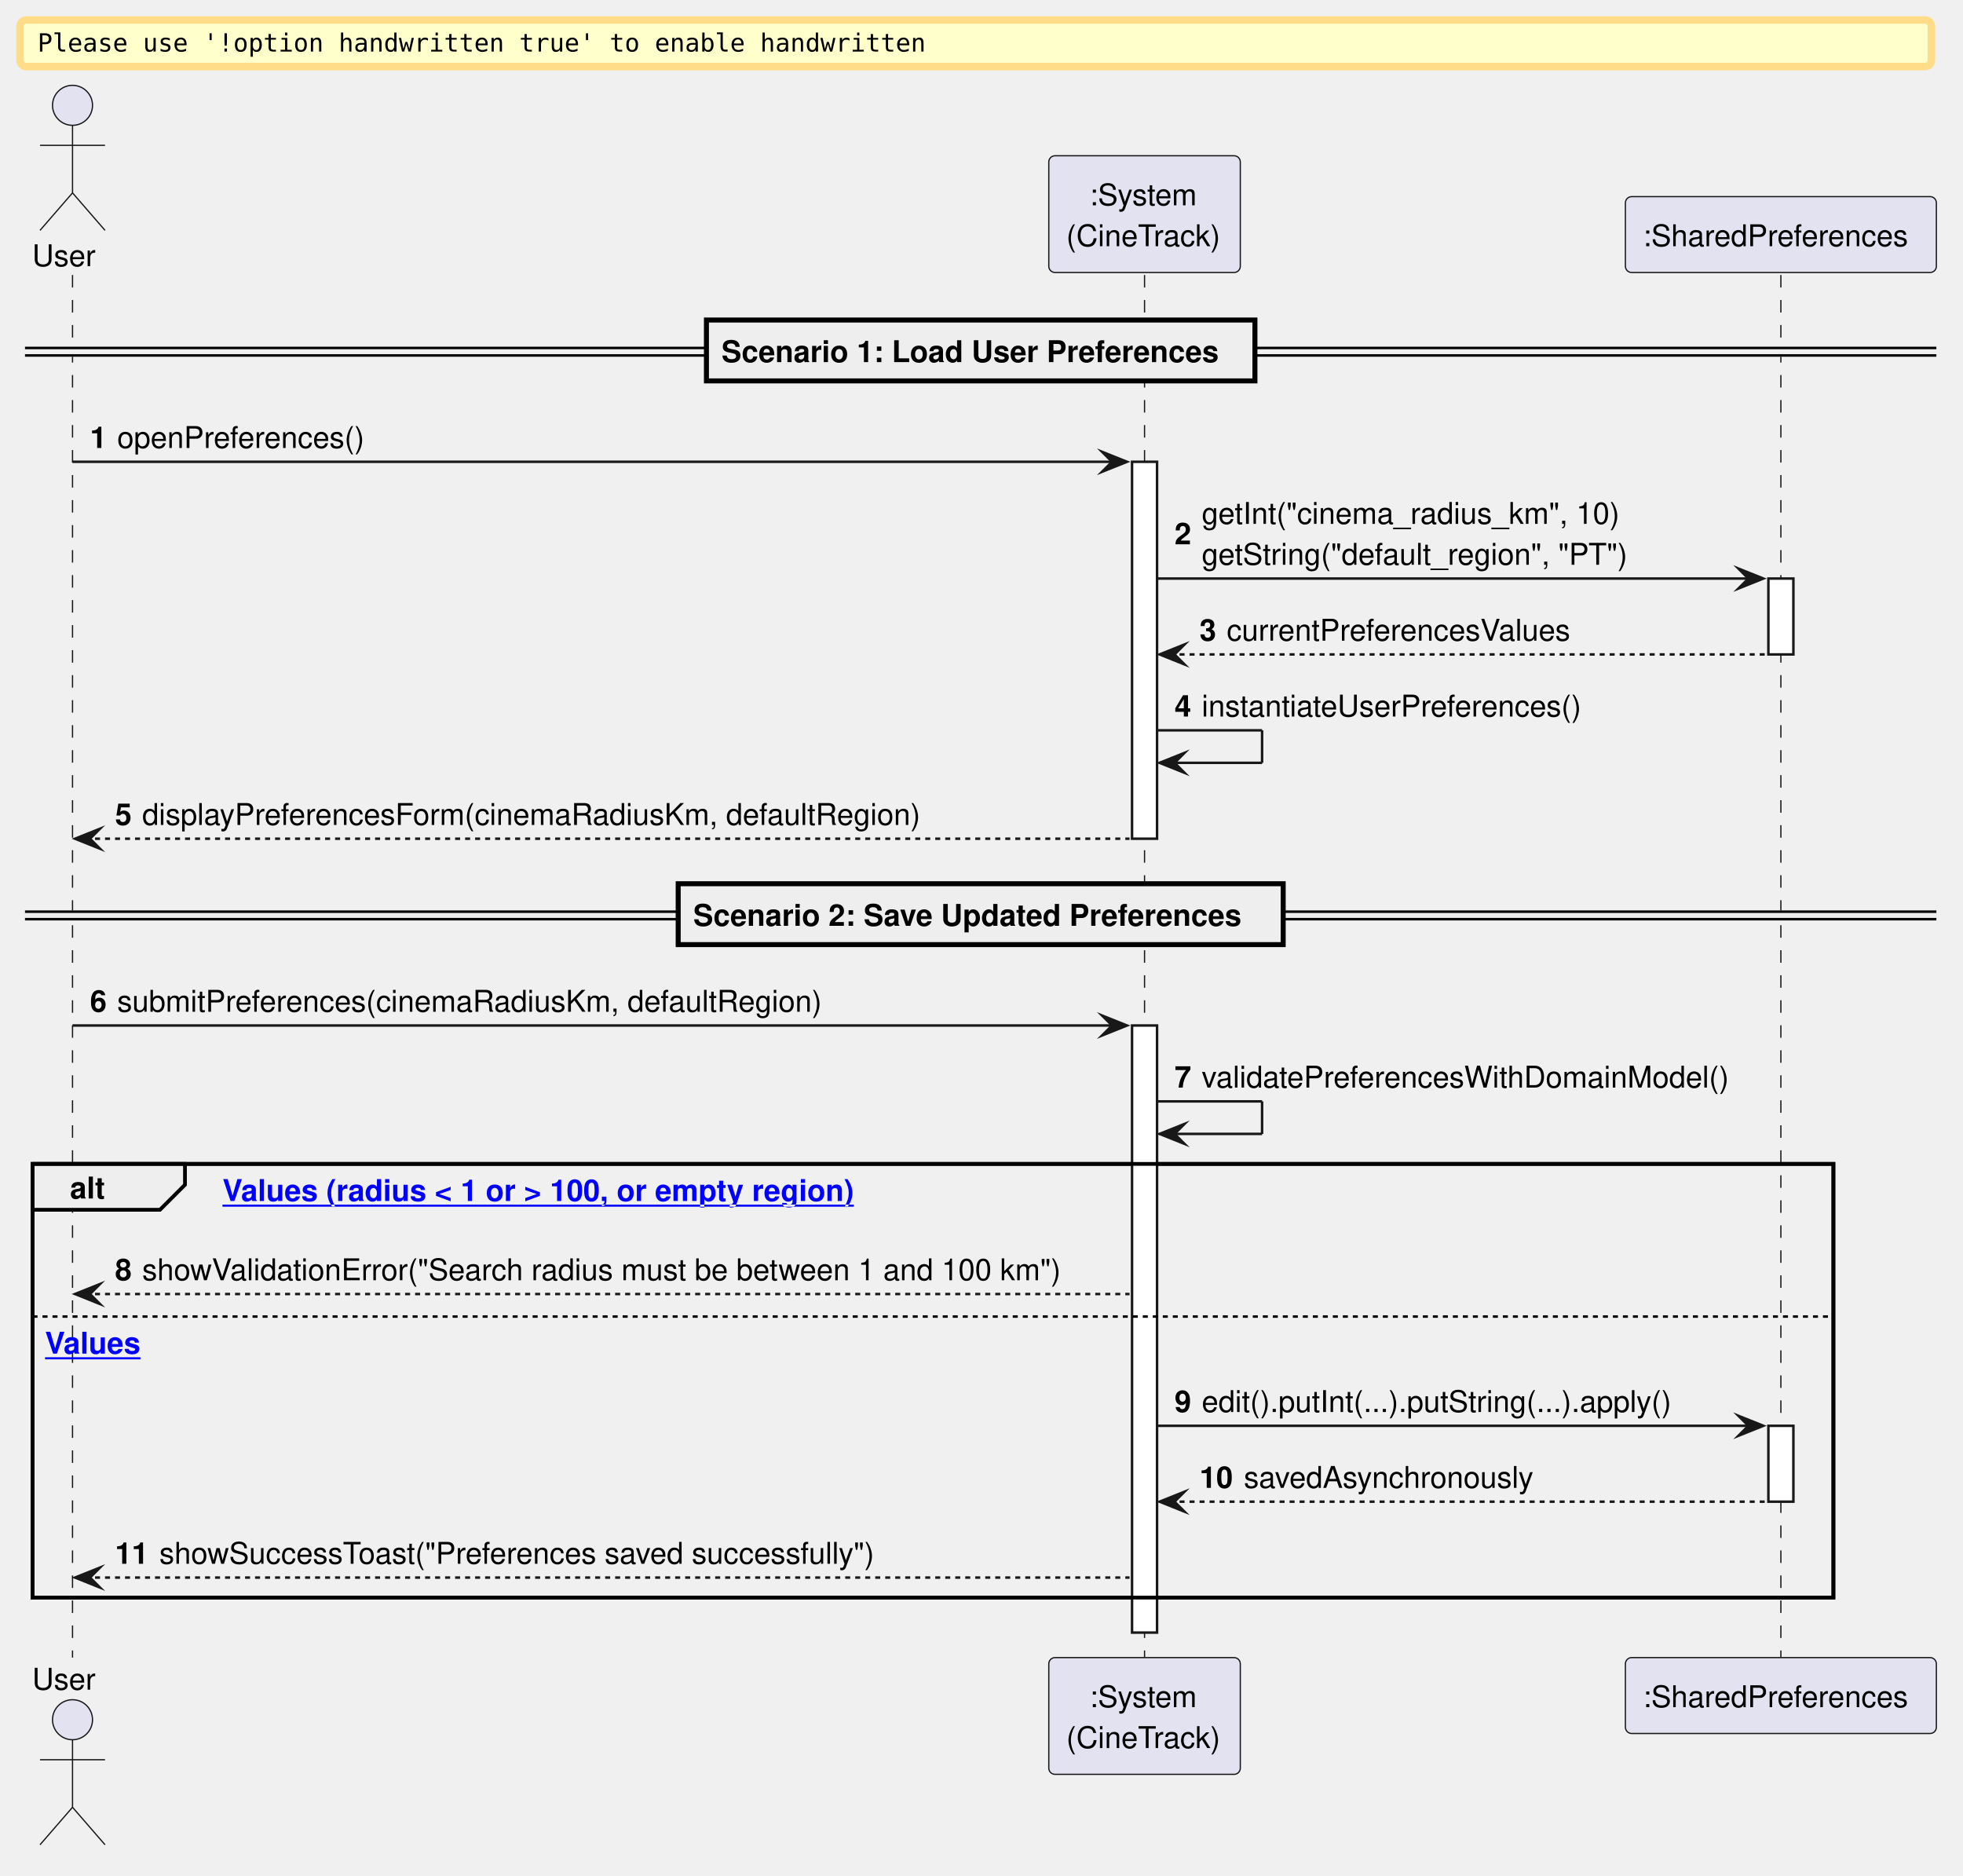
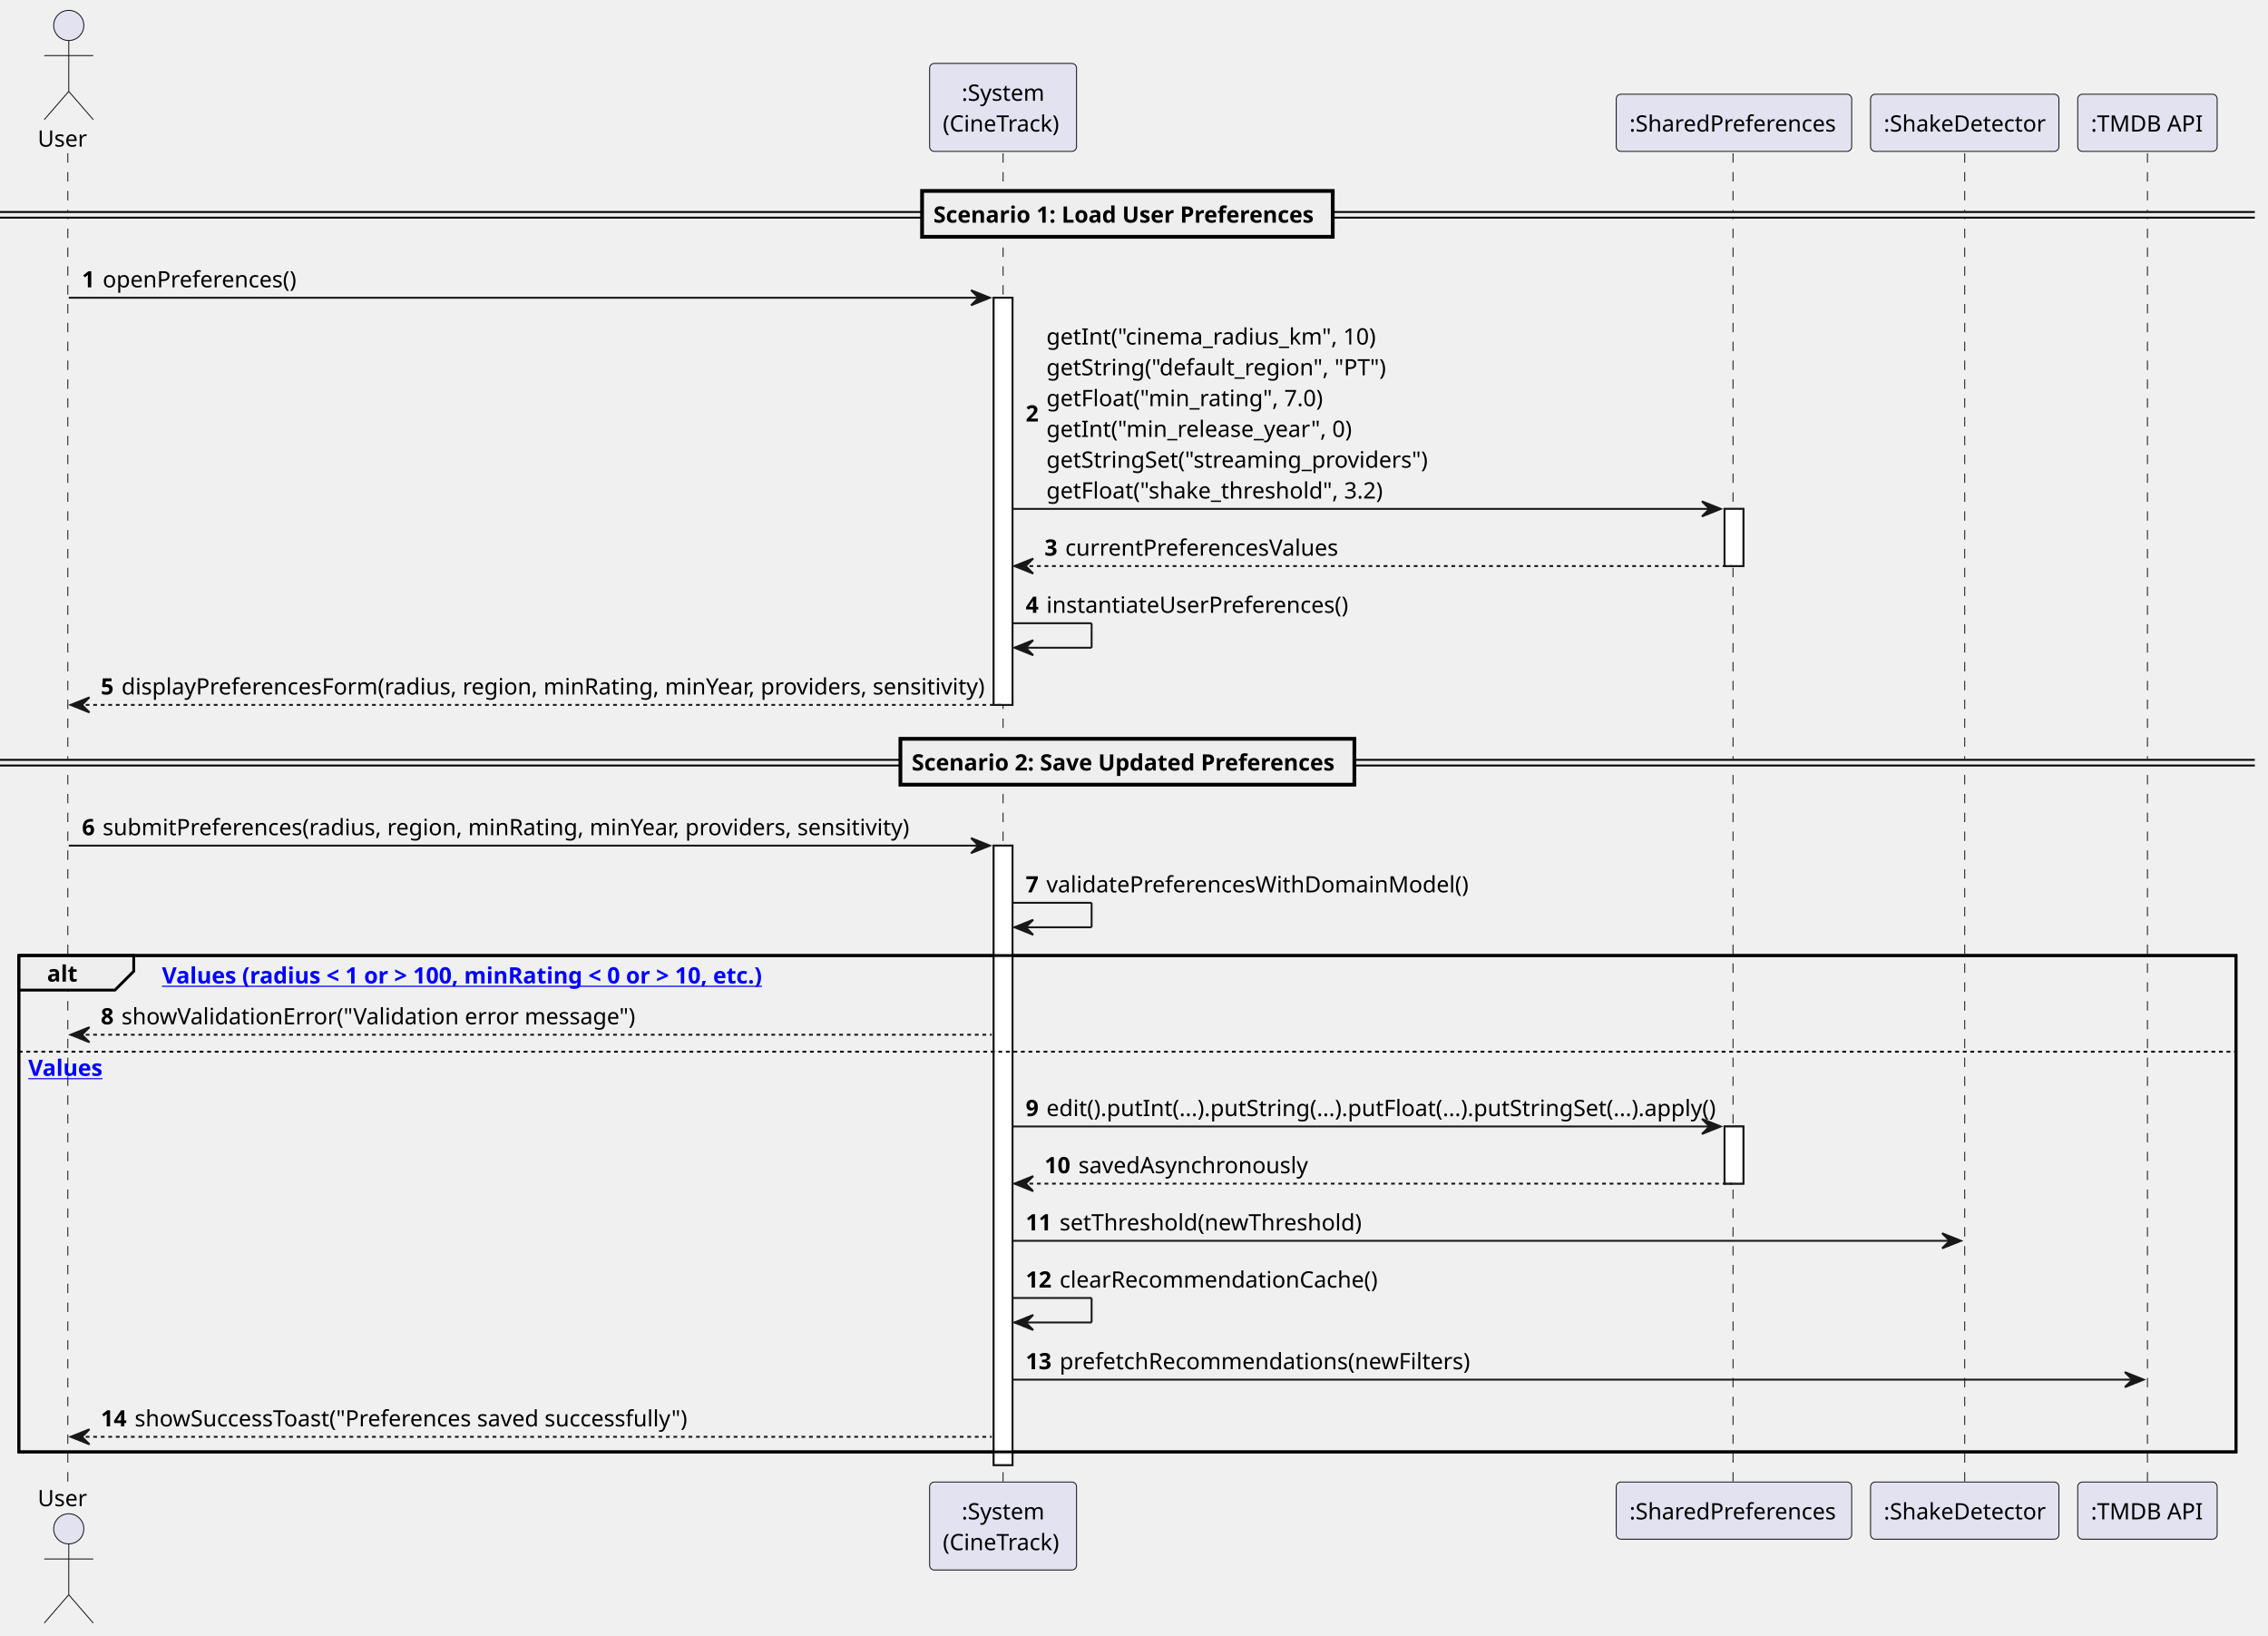
- <svg xmlns="http://www.w3.org/2000/svg" xmlns:xlink="http://www.w3.org/1999/xlink" version="1.1" data-diagram-type="SEQUENCE" style="width:785px;height:750px;background:#FFFFFF;" width="785px" height="750px" viewBox="0 0 785 750" zoomAndPan="magnify" preserveAspectRatio="none" contentStyleType="text/css">
+ <svg xmlns="http://www.w3.org/2000/svg" xmlns:xlink="http://www.w3.org/1999/xlink" contentStyleType="text/css" height="868px" preserveAspectRatio="none" style="width:1204px;height:868px;background:#FFFFFF;" version="1.1" viewBox="0 0 1204 868" width="1204px" zoomAndPan="magnify">
  <defs />
-   <g font-family="sans-serif" lengthAdjust="spacing">
-     <rect x="8" y="8" width="764.349" height="18.62" fill="#FFC" style="stroke:#FD8;stroke-width:3;" rx="2.5" ry="2.5" />
-     <text x="15" y="20.62" fill="#000" font-size="10" textLength="354" font-family="monospace">Please use '!option handwritten true' to enable handwritten</text>
-     <rect x="13" y="465.405" width="720.173" height="173.409" fill="none" style="stroke:#000;stroke-width:1.5;" />
-     <g>
-       <rect x="25.5" y="109.964" width="8" height="552.85" fill="#000" fill-opacity="0" />
-       <line x1="29" y1="109.964" x2="29" y2="662.814" style="stroke:#181818;stroke-width:0.5;stroke-dasharray:5,5;" />
-     </g>
-     <g>
-       <rect x="454.203" y="109.964" width="8" height="552.85" fill="#000" fill-opacity="0" />
-       <line x1="457.703" y1="109.964" x2="457.703" y2="662.814" style="stroke:#181818;stroke-width:0.5;stroke-dasharray:5,5;" />
-     </g>
-     <g>
-       <rect x="452.703" y="184.652" width="10" height="150.721" fill="#FFF" style="stroke:#181818;stroke-width:1;" />
-     </g>
-     <g>
-       <rect x="452.703" y="410.061" width="10" height="242.753" fill="#FFF" style="stroke:#181818;stroke-width:1;" />
-     </g>
-     <g>
-       <rect x="708.673" y="109.964" width="8" height="552.85" fill="#000" fill-opacity="0" />
-       <line x1="712.173" y1="109.964" x2="712.173" y2="662.814" style="stroke:#181818;stroke-width:0.5;stroke-dasharray:5,5;" />
-     </g>
-     <g>
-       <rect x="707.173" y="231.341" width="10" height="30.344" fill="#FFF" style="stroke:#181818;stroke-width:1;" />
-     </g>
-     <g>
-       <rect x="707.173" y="570.126" width="10" height="30.344" fill="#FFF" style="stroke:#181818;stroke-width:1;" />
-     </g>
-     <text x="12.878" y="106.448" fill="#000" font-size="12" textLength="26.244" font-family="'Helvetica, Arial, sans-serif'">User</text>
-     <ellipse cx="29" cy="42.12" rx="8" ry="8" fill="#E2E2F0" style="stroke:#181818;stroke-width:0.5;" />
-     <path d="M29,50.12 L29,77.12 M16,58.12 L42,58.12 M29,77.12 L16,92.12 M29,77.12 L42,92.12" style="stroke:#181818;stroke-width:0.5;" fill="none" />
-     <rect x="419.407" y="62.276" width="76.592" height="46.688" fill="#E2E2F0" style="stroke:#181818;stroke-width:0.5;" rx="2.5" ry="2.5" />
-     <text x="435.707" y="82.104" fill="#000" font-size="12" textLength="43.992" font-family="'Helvetica, Arial, sans-serif'">:System</text>
-     <text x="426.407" y="98.448" fill="#000" font-size="12" textLength="62.592" font-family="'Helvetica, Arial, sans-serif'">(CineTrack)</text>
-     <rect x="649.996" y="78.62" width="124.353" height="30.344" fill="#E2E2F0" style="stroke:#181818;stroke-width:0.5;" rx="2.5" ry="2.5" />
-     <text x="656.996" y="98.448" fill="#000" font-size="12" textLength="110.353" font-family="'Helvetica, Arial, sans-serif'">:SharedPreferences</text>
-     <text x="12.878" y="675.642" fill="#000" font-size="12" textLength="26.244" font-family="'Helvetica, Arial, sans-serif'">User</text>
-     <ellipse cx="29" cy="687.658" rx="8" ry="8" fill="#E2E2F0" style="stroke:#181818;stroke-width:0.5;" />
-     <path d="M29,695.658 L29,722.658 M16,703.658 L42,703.658 M29,722.658 L16,737.658 M29,722.658 L42,737.658" style="stroke:#181818;stroke-width:0.5;" fill="none" />
-     <rect x="419.407" y="662.814" width="76.592" height="46.688" fill="#E2E2F0" style="stroke:#181818;stroke-width:0.5;" rx="2.5" ry="2.5" />
-     <text x="435.707" y="682.642" fill="#000" font-size="12" textLength="43.992" font-family="'Helvetica, Arial, sans-serif'">:System</text>
-     <text x="426.407" y="698.986" fill="#000" font-size="12" textLength="62.592" font-family="'Helvetica, Arial, sans-serif'">(CineTrack)</text>
-     <rect x="649.996" y="662.814" width="124.353" height="30.344" fill="#E2E2F0" style="stroke:#181818;stroke-width:0.5;" rx="2.5" ry="2.5" />
-     <text x="656.996" y="682.642" fill="#000" font-size="12" textLength="110.353" font-family="'Helvetica, Arial, sans-serif'">:SharedPreferences</text>
-     <rect x="10" y="139.136" width="764.349" height="3" fill="#EEE" style="stroke:#EEE;stroke-width:1;" />
-     <line x1="10" y1="139.136" x2="774.349" y2="139.136" style="stroke:#000;stroke-width:1;" />
-     <line x1="10" y1="142.136" x2="774.349" y2="142.136" style="stroke:#000;stroke-width:1;" />
-     <rect x="282.502" y="127.964" width="219.345" height="24.344" fill="#EEE" style="stroke:#000;stroke-width:2;" />
-     <text x="288.502" y="144.792" fill="#000" font-size="12" textLength="202.225" font-weight="700" font-family="'Helvetica, Arial, sans-serif'">Scenario 1: Load User Preferences</text>
-     <polygon points="440.703,180.652,450.703,184.652,440.703,188.652,444.703,184.652" fill="#181818" style="stroke:#181818;stroke-width:1;stroke-linejoin:miter;stroke-miterlimit:10;" />
-     <line x1="29" y1="184.652" x2="446.703" y2="184.652" style="stroke:#181818;stroke-width:1;" />
-     <text x="36" y="179.136" fill="#000" font-size="12" font-weight="700" font-family="'Helvetica, Arial, sans-serif'">1</text>
-     <text x="46.864" y="179.136" fill="#000" font-size="12" textLength="103.321" font-family="'Helvetica, Arial, sans-serif'">openPreferences()</text>
-     <polygon points="695.173,227.341,705.173,231.341,695.173,235.341,699.173,231.341" fill="#181818" style="stroke:#181818;stroke-width:1;stroke-linejoin:miter;stroke-miterlimit:10;" />
-     <line x1="462.703" y1="231.341" x2="701.173" y2="231.341" style="stroke:#181818;stroke-width:1;" />
-     <text x="469.703" y="217.652" fill="#000" font-size="12" font-weight="700" font-family="'Helvetica, Arial, sans-serif'">2</text>
-     <text x="480.567" y="209.48" fill="#000" font-size="12" textLength="175.957" font-family="'Helvetica, Arial, sans-serif'">getInt("cinema_radius_km", 10)</text>
-     <text x="480.567" y="225.825" fill="#000" font-size="12" textLength="181.357" font-family="'Helvetica, Arial, sans-serif'">getString("default_region", "PT")</text>
-     <polygon points="473.703,257.685,463.703,261.685,473.703,265.685,469.703,261.685" fill="#181818" style="stroke:#181818;stroke-width:1;stroke-linejoin:miter;stroke-miterlimit:10;" />
-     <line x1="467.703" y1="261.685" x2="706.173" y2="261.685" style="stroke:#181818;stroke-width:1;stroke-dasharray:2,2;" />
-     <text x="479.703" y="256.169" fill="#000" font-size="12" font-weight="700" font-family="'Helvetica, Arial, sans-serif'">3</text>
-     <text x="490.567" y="256.169" fill="#000" font-size="12" textLength="145.861" font-family="'Helvetica, Arial, sans-serif'">currentPreferencesValues</text>
-     <line x1="462.703" y1="292.029" x2="504.703" y2="292.029" style="stroke:#181818;stroke-width:1;" />
-     <line x1="504.703" y1="292.029" x2="504.703" y2="305.029" style="stroke:#181818;stroke-width:1;" />
-     <line x1="463.703" y1="305.029" x2="504.703" y2="305.029" style="stroke:#181818;stroke-width:1;" />
-     <polygon points="473.703,301.029,463.703,305.029,473.703,309.029,469.703,305.029" fill="#181818" style="stroke:#181818;stroke-width:1;stroke-linejoin:miter;stroke-miterlimit:10;" />
-     <text x="469.703" y="286.513" fill="#000" font-size="12" font-weight="700" font-family="'Helvetica, Arial, sans-serif'">4</text>
-     <text x="480.567" y="286.513" fill="#000" font-size="12" textLength="160.741" font-family="'Helvetica, Arial, sans-serif'">instantiateUserPreferences()</text>
-     <polygon points="40,331.373,30,335.373,40,339.373,36,335.373" fill="#181818" style="stroke:#181818;stroke-width:1;stroke-linejoin:miter;stroke-miterlimit:10;" />
-     <line x1="34" y1="335.373" x2="451.703" y2="335.373" style="stroke:#181818;stroke-width:1;stroke-dasharray:2,2;" />
-     <text x="46" y="329.857" fill="#000" font-size="12" font-weight="700" font-family="'Helvetica, Arial, sans-serif'">5</text>
-     <text x="56.864" y="329.857" fill="#000" font-size="12" textLength="326.762" font-family="'Helvetica, Arial, sans-serif'">displayPreferencesForm(cinemaRadiusKm, defaultRegion)</text>
-     <rect x="10" y="364.545" width="764.349" height="3" fill="#EEE" style="stroke:#EEE;stroke-width:1;" />
-     <line x1="10" y1="364.545" x2="774.349" y2="364.545" style="stroke:#000;stroke-width:1;" />
-     <line x1="10" y1="367.545" x2="774.349" y2="367.545" style="stroke:#000;stroke-width:1;" />
-     <rect x="271.204" y="353.373" width="241.942" height="24.344" fill="#EEE" style="stroke:#000;stroke-width:2;" />
-     <text x="277.204" y="370.201" fill="#000" font-size="12" textLength="224.822" font-weight="700" font-family="'Helvetica, Arial, sans-serif'">Scenario 2: Save Updated Preferences</text>
-     <polygon points="440.703,406.061,450.703,410.061,440.703,414.061,444.703,410.061" fill="#181818" style="stroke:#181818;stroke-width:1;stroke-linejoin:miter;stroke-miterlimit:10;" />
-     <line x1="29" y1="410.061" x2="446.703" y2="410.061" style="stroke:#181818;stroke-width:1;" />
-     <text x="36" y="404.545" fill="#000" font-size="12" font-weight="700" font-family="'Helvetica, Arial, sans-serif'">6</text>
-     <text x="46.864" y="404.545" fill="#000" font-size="12" textLength="296.738" font-family="'Helvetica, Arial, sans-serif'">submitPreferences(cinemaRadiusKm, defaultRegion)</text>
-     <line x1="462.703" y1="440.405" x2="504.703" y2="440.405" style="stroke:#181818;stroke-width:1;" />
-     <line x1="504.703" y1="440.405" x2="504.703" y2="453.405" style="stroke:#181818;stroke-width:1;" />
-     <line x1="463.703" y1="453.405" x2="504.703" y2="453.405" style="stroke:#181818;stroke-width:1;" />
-     <polygon points="473.703,449.405,463.703,453.405,473.703,457.405,469.703,453.405" fill="#181818" style="stroke:#181818;stroke-width:1;stroke-linejoin:miter;stroke-miterlimit:10;" />
-     <text x="469.703" y="434.889" fill="#000" font-size="12" font-weight="700" font-family="'Helvetica, Arial, sans-serif'">7</text>
-     <text x="480.567" y="434.889" fill="#000" font-size="12" textLength="224.606" font-family="'Helvetica, Arial, sans-serif'">validatePreferencesWithDomainModel()</text>
-     <path d="M13,465.405 L73.972,465.405 L73.972,473.749 L63.972,483.749 L13,483.749 L13,465.405" style="stroke:#000;stroke-width:1.5;" fill="#EEE" />
-     <rect x="13" y="465.405" width="720.173" height="173.409" fill="none" style="stroke:#000;stroke-width:1.5;" />
-     <text x="28" y="479.233" fill="#000" font-size="12" textLength="15.972" font-weight="700" font-family="'Helvetica, Arial, sans-serif'">alt</text>
-     <a target="_top" href="Invalid" xlink:href="Invalid" xlink:type="simple" xlink:actuate="onRequest" xlink:show="new" title="Invalid" xlink:title="Invalid">
-       <text x="88.972" y="480.233" fill="#00F" font-size="12" textLength="261.158" font-weight="700" text-decoration="underline" font-family="'Helvetica, Arial, sans-serif'">Values (radius &lt; 1 or &gt; 100, or empty region)</text>
+   <g>
+     <rect fill="#FFFFFF" height="216.097" style="stroke:#181818;stroke-width:1.0;" width="10" x="527.5" y="158.032" />
+     <rect fill="#FFFFFF" height="328.785" style="stroke:#181818;stroke-width:1.0;" width="10" x="527.5" y="448.818" />
+     <rect fill="#FFFFFF" height="30.344" style="stroke:#181818;stroke-width:1.0;" width="10" x="915.5" y="270.097" />
+     <rect fill="#FFFFFF" height="30.344" style="stroke:#181818;stroke-width:1.0;" width="10" x="915.5" y="597.882" />
+     <rect fill="none" height="263.441" style="stroke:#000000;stroke-width:1.5;" width="1177" x="10" y="507.162" />
+     <line style="stroke:#181818;stroke-width:0.5;stroke-dasharray:5.0,5.0;" x1="36" x2="36" y1="81.344" y2="787.603" />
+     <line style="stroke:#181818;stroke-width:0.5;stroke-dasharray:5.0,5.0;" x1="532.5" x2="532.5" y1="81.344" y2="787.603" />
+     <line style="stroke:#181818;stroke-width:0.5;stroke-dasharray:5.0,5.0;" x1="920" x2="920" y1="81.344" y2="787.603" />
+     <line style="stroke:#181818;stroke-width:0.5;stroke-dasharray:5.0,5.0;" x1="1043" x2="1043" y1="81.344" y2="787.603" />
+     <line style="stroke:#181818;stroke-width:0.5;stroke-dasharray:5.0,5.0;" x1="1140" x2="1140" y1="81.344" y2="787.603" />
+     <text fill="#000000" font-family="sans-serif" font-size="12" lengthAdjust="spacing" textLength="27" x="20" y="77.828">User</text>
+     <ellipse cx="36.5" cy="13.5" fill="#E2E2F0" rx="8" ry="8" style="stroke:#181818;stroke-width:0.5;" />
+     <path d="M36.5,21.5 L36.5,48.5 M23.5,29.5 L49.5,29.5 M36.5,48.5 L23.5,63.5 M36.5,48.5 L49.5,63.5 " fill="none" style="stroke:#181818;stroke-width:0.5;" />
+     <text fill="#000000" font-family="sans-serif" font-size="12" lengthAdjust="spacing" textLength="27" x="20" y="799.431">User</text>
+     <ellipse cx="36.5" cy="811.447" fill="#E2E2F0" rx="8" ry="8" style="stroke:#181818;stroke-width:0.5;" />
+     <path d="M36.5,819.447 L36.5,846.447 M23.5,827.447 L49.5,827.447 M36.5,846.447 L23.5,861.447 M36.5,846.447 L49.5,861.447 " fill="none" style="stroke:#181818;stroke-width:0.5;" />
+     <rect fill="#E2E2F0" height="46.688" rx="2.5" ry="2.5" style="stroke:#181818;stroke-width:0.5;" width="78" x="493.5" y="33.656" />
+     <text fill="#000000" font-family="sans-serif" font-size="12" lengthAdjust="spacing" textLength="44" x="510.5" y="53.484">:System</text>
+     <text fill="#000000" font-family="sans-serif" font-size="12" lengthAdjust="spacing" textLength="64" x="500.5" y="69.828">(CineTrack)</text>
+     <rect fill="#E2E2F0" height="46.688" rx="2.5" ry="2.5" style="stroke:#181818;stroke-width:0.5;" width="78" x="493.5" y="786.603" />
+     <text fill="#000000" font-family="sans-serif" font-size="12" lengthAdjust="spacing" textLength="44" x="510.5" y="806.431">:System</text>
+     <text fill="#000000" font-family="sans-serif" font-size="12" lengthAdjust="spacing" textLength="64" x="500.5" y="822.775">(CineTrack)</text>
+     <rect fill="#E2E2F0" height="30.344" rx="2.5" ry="2.5" style="stroke:#181818;stroke-width:0.5;" width="125" x="858" y="50" />
+     <text fill="#000000" font-family="sans-serif" font-size="12" lengthAdjust="spacing" textLength="111" x="865" y="69.828">:SharedPreferences</text>
+     <rect fill="#E2E2F0" height="30.344" rx="2.5" ry="2.5" style="stroke:#181818;stroke-width:0.5;" width="125" x="858" y="786.603" />
+     <text fill="#000000" font-family="sans-serif" font-size="12" lengthAdjust="spacing" textLength="111" x="865" y="806.431">:SharedPreferences</text>
+     <rect fill="#E2E2F0" height="30.344" rx="2.5" ry="2.5" style="stroke:#181818;stroke-width:0.5;" width="100" x="993" y="50" />
+     <text fill="#000000" font-family="sans-serif" font-size="12" lengthAdjust="spacing" textLength="86" x="1000" y="69.828">:ShakeDetector</text>
+     <rect fill="#E2E2F0" height="30.344" rx="2.5" ry="2.5" style="stroke:#181818;stroke-width:0.5;" width="100" x="993" y="786.603" />
+     <text fill="#000000" font-family="sans-serif" font-size="12" lengthAdjust="spacing" textLength="86" x="1000" y="806.431">:ShakeDetector</text>
+     <rect fill="#E2E2F0" height="30.344" rx="2.5" ry="2.5" style="stroke:#181818;stroke-width:0.5;" width="74" x="1103" y="50" />
+     <text fill="#000000" font-family="sans-serif" font-size="12" lengthAdjust="spacing" textLength="60" x="1110" y="69.828">:TMDB API</text>
+     <rect fill="#E2E2F0" height="30.344" rx="2.5" ry="2.5" style="stroke:#181818;stroke-width:0.5;" width="74" x="1103" y="786.603" />
+     <text fill="#000000" font-family="sans-serif" font-size="12" lengthAdjust="spacing" textLength="60" x="1110" y="806.431">:TMDB API</text>
+     <rect fill="#FFFFFF" height="216.097" style="stroke:#181818;stroke-width:1.0;" width="10" x="527.5" y="158.032" />
+     <rect fill="#FFFFFF" height="328.785" style="stroke:#181818;stroke-width:1.0;" width="10" x="527.5" y="448.818" />
+     <rect fill="#FFFFFF" height="30.344" style="stroke:#181818;stroke-width:1.0;" width="10" x="915.5" y="270.097" />
+     <rect fill="#FFFFFF" height="30.344" style="stroke:#181818;stroke-width:1.0;" width="10" x="915.5" y="597.882" />
+     <rect fill="#EEEEEE" height="3" style="stroke:#EEEEEE;stroke-width:1.0;" width="1197" x="0" y="112.516" />
+     <line style="stroke:#000000;stroke-width:1.0;" x1="0" x2="1197" y1="112.516" y2="112.516" />
+     <line style="stroke:#000000;stroke-width:1.0;" x1="0" x2="1197" y1="115.516" y2="115.516" />
+     <rect fill="#EEEEEE" height="24.344" style="stroke:#000000;stroke-width:2.0;" width="218" x="489.5" y="101.344" />
+     <text fill="#000000" font-family="sans-serif" font-size="12" font-weight="bold" lengthAdjust="spacing" textLength="201" x="495.5" y="118.172">Scenario 1: Load User Preferences</text>
+     <polygon fill="#181818" points="515.5,154.032,525.5,158.032,515.5,162.032,519.5,158.032" style="stroke:#181818;stroke-width:1.0;" />
+     <line style="stroke:#181818;stroke-width:1.0;" x1="36.5" x2="521.5" y1="158.032" y2="158.032" />
+     <text fill="#000000" font-family="sans-serif" font-size="12" font-weight="bold" lengthAdjust="spacing" textLength="7" x="43.5" y="152.516">1</text>
+     <text fill="#000000" font-family="sans-serif" font-size="12" lengthAdjust="spacing" textLength="104" x="54.5" y="152.516">openPreferences()</text>
+     <polygon fill="#181818" points="903.5,266.097,913.5,270.097,903.5,274.097,907.5,270.097" style="stroke:#181818;stroke-width:1.0;" />
+     <line style="stroke:#181818;stroke-width:1.0;" x1="537.5" x2="909.5" y1="270.097" y2="270.097" />
+     <text fill="#000000" font-family="sans-serif" font-size="12" font-weight="bold" lengthAdjust="spacing" textLength="7" x="544.5" y="223.721">2</text>
+     <text fill="#000000" font-family="sans-serif" font-size="12" lengthAdjust="spacing" textLength="174" x="555.5" y="182.86">getInt("cinema_radius_km", 10)</text>
+     <text fill="#000000" font-family="sans-serif" font-size="12" lengthAdjust="spacing" textLength="179" x="555.5" y="199.204">getString("default_region", "PT")</text>
+     <text fill="#000000" font-family="sans-serif" font-size="12" lengthAdjust="spacing" textLength="145" x="555.5" y="215.549">getFloat("min_rating", 7.0)</text>
+     <text fill="#000000" font-family="sans-serif" font-size="12" lengthAdjust="spacing" textLength="162" x="555.5" y="231.893">getInt("min_release_year", 0)</text>
+     <text fill="#000000" font-family="sans-serif" font-size="12" lengthAdjust="spacing" textLength="202" x="555.5" y="248.237">getStringSet("streaming_providers")</text>
+     <text fill="#000000" font-family="sans-serif" font-size="12" lengthAdjust="spacing" textLength="177" x="555.5" y="264.581">getFloat("shake_threshold", 3.2)</text>
+     <polygon fill="#181818" points="548.5,296.441,538.5,300.441,548.5,304.441,544.5,300.441" style="stroke:#181818;stroke-width:1.0;" />
+     <line style="stroke:#181818;stroke-width:1.0;stroke-dasharray:2.0,2.0;" x1="542.5" x2="919.5" y1="300.441" y2="300.441" />
+     <text fill="#000000" font-family="sans-serif" font-size="12" font-weight="bold" lengthAdjust="spacing" textLength="7" x="554.5" y="294.925">3</text>
+     <text fill="#000000" font-family="sans-serif" font-size="12" lengthAdjust="spacing" textLength="146" x="565.5" y="294.925">currentPreferencesValues</text>
+     <line style="stroke:#181818;stroke-width:1.0;" x1="537.5" x2="579.5" y1="330.785" y2="330.785" />
+     <line style="stroke:#181818;stroke-width:1.0;" x1="579.5" x2="579.5" y1="330.785" y2="343.785" />
+     <line style="stroke:#181818;stroke-width:1.0;" x1="538.5" x2="579.5" y1="343.785" y2="343.785" />
+     <polygon fill="#181818" points="548.5,339.785,538.5,343.785,548.5,347.785,544.5,343.785" style="stroke:#181818;stroke-width:1.0;" />
+     <text fill="#000000" font-family="sans-serif" font-size="12" font-weight="bold" lengthAdjust="spacing" textLength="7" x="544.5" y="325.269">4</text>
+     <text fill="#000000" font-family="sans-serif" font-size="12" lengthAdjust="spacing" textLength="162" x="555.5" y="325.269">instantiateUserPreferences()</text>
+     <polygon fill="#181818" points="47.5,370.129,37.5,374.129,47.5,378.129,43.5,374.129" style="stroke:#181818;stroke-width:1.0;" />
+     <line style="stroke:#181818;stroke-width:1.0;stroke-dasharray:2.0,2.0;" x1="41.5" x2="531.5" y1="374.129" y2="374.129" />
+     <text fill="#000000" font-family="sans-serif" font-size="12" font-weight="bold" lengthAdjust="spacing" textLength="7" x="53.5" y="368.613">5</text>
+     <text fill="#000000" font-family="sans-serif" font-size="12" lengthAdjust="spacing" textLength="456" x="64.5" y="368.613">displayPreferencesForm(radius, region, minRating, minYear, providers, sensitivity)</text>
+     <rect fill="#EEEEEE" height="3" style="stroke:#EEEEEE;stroke-width:1.0;" width="1197" x="0" y="403.301" />
+     <line style="stroke:#000000;stroke-width:1.0;" x1="0" x2="1197" y1="403.301" y2="403.301" />
+     <line style="stroke:#000000;stroke-width:1.0;" x1="0" x2="1197" y1="406.301" y2="406.301" />
+     <rect fill="#EEEEEE" height="24.344" style="stroke:#000000;stroke-width:2.0;" width="241" x="478" y="392.129" />
+     <text fill="#000000" font-family="sans-serif" font-size="12" font-weight="bold" lengthAdjust="spacing" textLength="224" x="484" y="408.957">Scenario 2: Save Updated Preferences</text>
+     <polygon fill="#181818" points="515.5,444.818,525.5,448.818,515.5,452.818,519.5,448.818" style="stroke:#181818;stroke-width:1.0;" />
+     <line style="stroke:#181818;stroke-width:1.0;" x1="36.5" x2="521.5" y1="448.818" y2="448.818" />
+     <text fill="#000000" font-family="sans-serif" font-size="12" font-weight="bold" lengthAdjust="spacing" textLength="7" x="43.5" y="443.302">6</text>
+     <text fill="#000000" font-family="sans-serif" font-size="12" lengthAdjust="spacing" textLength="426" x="54.5" y="443.302">submitPreferences(radius, region, minRating, minYear, providers, sensitivity)</text>
+     <line style="stroke:#181818;stroke-width:1.0;" x1="537.5" x2="579.5" y1="479.162" y2="479.162" />
+     <line style="stroke:#181818;stroke-width:1.0;" x1="579.5" x2="579.5" y1="479.162" y2="492.162" />
+     <line style="stroke:#181818;stroke-width:1.0;" x1="538.5" x2="579.5" y1="492.162" y2="492.162" />
+     <polygon fill="#181818" points="548.5,488.162,538.5,492.162,548.5,496.162,544.5,492.162" style="stroke:#181818;stroke-width:1.0;" />
+     <text fill="#000000" font-family="sans-serif" font-size="12" font-weight="bold" lengthAdjust="spacing" textLength="7" x="544.5" y="473.646">7</text>
+     <text fill="#000000" font-family="sans-serif" font-size="12" lengthAdjust="spacing" textLength="224" x="555.5" y="473.646">validatePreferencesWithDomainModel()</text>
+     <path d="M10,507.162 L71,507.162 L71,515.506 L61,525.506 L10,525.506 L10,507.162 " fill="#EEEEEE" style="stroke:#000000;stroke-width:1.5;" />
+     <rect fill="none" height="263.441" style="stroke:#000000;stroke-width:1.5;" width="1177" x="10" y="507.162" />
+     <text fill="#000000" font-family="sans-serif" font-size="12" font-weight="bold" lengthAdjust="spacing" textLength="16" x="25" y="520.99">alt</text>
+     <a href="Invalid" target="_top" title="Invalid" xlink:actuate="onRequest" xlink:href="Invalid" xlink:show="new" xlink:title="Invalid" xlink:type="simple">
+       <text fill="#0000FF" font-family="sans-serif" font-size="12" font-weight="bold" lengthAdjust="spacing" text-decoration="underline" textLength="319" x="86" y="521.99">Values (radius &lt; 1 or &gt; 100, minRating &lt; 0 or &gt; 10, etc.)</text>
    </a>
-     <polygon points="40,513.438,30,517.438,40,521.438,36,517.438" fill="#181818" style="stroke:#181818;stroke-width:1;stroke-linejoin:miter;stroke-miterlimit:10;" />
-     <line x1="34" y1="517.438" x2="451.703" y2="517.438" style="stroke:#181818;stroke-width:1;stroke-dasharray:2,2;" />
-     <text x="46" y="511.922" fill="#000" font-size="12" font-weight="700" font-family="'Helvetica, Arial, sans-serif'">8</text>
-     <text x="56.864" y="511.922" fill="#000" font-size="12" textLength="388.839" font-family="'Helvetica, Arial, sans-serif'">showValidationError("Search radius must be between 1 and 100 km")</text>
-     <line x1="13" y1="526.438" x2="733.173" y2="526.438" style="stroke:#000;stroke-width:1;stroke-dasharray:2,2;" />
-     <a target="_top" href="Valid" xlink:href="Valid" xlink:type="simple" xlink:actuate="onRequest" xlink:show="new" title="Valid" xlink:title="Valid">
-       <text x="18" y="541.266" fill="#00F" font-size="12" textLength="39.552" font-weight="700" text-decoration="underline" font-family="'Helvetica, Arial, sans-serif'">Values</text>
+     <polygon fill="#181818" points="47.5,545.194,37.5,549.194,47.5,553.194,43.5,549.194" style="stroke:#181818;stroke-width:1.0;" />
+     <line style="stroke:#181818;stroke-width:1.0;stroke-dasharray:2.0,2.0;" x1="41.5" x2="526.5" y1="549.194" y2="549.194" />
+     <text fill="#000000" font-family="sans-serif" font-size="12" font-weight="bold" lengthAdjust="spacing" textLength="7" x="53.5" y="543.678">8</text>
+     <text fill="#000000" font-family="sans-serif" font-size="12" lengthAdjust="spacing" textLength="272" x="64.5" y="543.678">showValidationError("Validation error message")</text>
+     <line style="stroke:#000000;stroke-width:1.0;stroke-dasharray:2.0,2.0;" x1="10" x2="1187" y1="558.194" y2="558.194" />
+     <a href="Valid" target="_top" title="Valid" xlink:actuate="onRequest" xlink:href="Valid" xlink:show="new" xlink:title="Valid" xlink:type="simple">
+       <text fill="#0000FF" font-family="sans-serif" font-size="12" font-weight="bold" lengthAdjust="spacing" text-decoration="underline" textLength="40" x="15" y="571.022">Values</text>
    </a>
-     <polygon points="695.173,566.126,705.173,570.126,695.173,574.126,699.173,570.126" fill="#181818" style="stroke:#181818;stroke-width:1;stroke-linejoin:miter;stroke-miterlimit:10;" />
-     <line x1="462.703" y1="570.126" x2="701.173" y2="570.126" style="stroke:#181818;stroke-width:1;" />
-     <text x="469.703" y="564.61" fill="#000" font-size="12" font-weight="700" font-family="'Helvetica, Arial, sans-serif'">9</text>
-     <text x="480.567" y="564.61" fill="#000" font-size="12" textLength="197.869" font-family="'Helvetica, Arial, sans-serif'">edit().putInt(...).putString(...).apply()</text>
-     <polygon points="473.703,596.47,463.703,600.47,473.703,604.47,469.703,600.47" fill="#181818" style="stroke:#181818;stroke-width:1;stroke-linejoin:miter;stroke-miterlimit:10;" />
-     <line x1="467.703" y1="600.47" x2="706.173" y2="600.47" style="stroke:#181818;stroke-width:1;stroke-dasharray:2,2;" />
-     <text x="479.703" y="594.954" fill="#000" font-size="12" textLength="13.728" font-weight="700" font-family="'Helvetica, Arial, sans-serif'">10</text>
-     <text x="497.431" y="594.954" fill="#000" font-size="12" textLength="122.125" font-family="'Helvetica, Arial, sans-serif'">savedAsynchronously</text>
-     <polygon points="40,626.814,30,630.814,40,634.814,36,630.814" fill="#181818" style="stroke:#181818;stroke-width:1;stroke-linejoin:miter;stroke-miterlimit:10;" />
-     <line x1="34" y1="630.814" x2="451.703" y2="630.814" style="stroke:#181818;stroke-width:1;stroke-dasharray:2,2;" />
-     <text x="46" y="625.298" fill="#000" font-size="12" textLength="13.728" font-weight="700" font-family="'Helvetica, Arial, sans-serif'">11</text>
-     <text x="63.728" y="625.298" fill="#000" font-size="12" textLength="294.446" font-family="'Helvetica, Arial, sans-serif'">showSuccessToast("Preferences saved successfully")</text>
+     <polygon fill="#181818" points="903.5,593.882,913.5,597.882,903.5,601.882,907.5,597.882" style="stroke:#181818;stroke-width:1.0;" />
+     <line style="stroke:#181818;stroke-width:1.0;" x1="537.5" x2="909.5" y1="597.882" y2="597.882" />
+     <text fill="#000000" font-family="sans-serif" font-size="12" font-weight="bold" lengthAdjust="spacing" textLength="7" x="544.5" y="592.366">9</text>
+     <text fill="#000000" font-family="sans-serif" font-size="12" lengthAdjust="spacing" textLength="348" x="555.5" y="592.366">edit().putInt(...).putString(...).putFloat(...).putStringSet(...).apply()</text>
+     <polygon fill="#181818" points="548.5,624.226,538.5,628.226,548.5,632.226,544.5,628.226" style="stroke:#181818;stroke-width:1.0;" />
+     <line style="stroke:#181818;stroke-width:1.0;stroke-dasharray:2.0,2.0;" x1="542.5" x2="919.5" y1="628.226" y2="628.226" />
+     <text fill="#000000" font-family="sans-serif" font-size="12" font-weight="bold" lengthAdjust="spacing" textLength="14" x="554.5" y="622.71">10</text>
+     <text fill="#000000" font-family="sans-serif" font-size="12" lengthAdjust="spacing" textLength="121" x="572.5" y="622.71">savedAsynchronously</text>
+     <polygon fill="#181818" points="1031,654.571,1041,658.571,1031,662.571,1035,658.571" style="stroke:#181818;stroke-width:1.0;" />
+     <line style="stroke:#181818;stroke-width:1.0;" x1="537.5" x2="1037" y1="658.571" y2="658.571" />
+     <text fill="#000000" font-family="sans-serif" font-size="12" font-weight="bold" lengthAdjust="spacing" textLength="14" x="544.5" y="653.054">11</text>
+     <text fill="#000000" font-family="sans-serif" font-size="12" lengthAdjust="spacing" textLength="160" x="562.5" y="653.054">setThreshold(newThreshold)</text>
+     <line style="stroke:#181818;stroke-width:1.0;" x1="537.5" x2="579.5" y1="688.915" y2="688.915" />
+     <line style="stroke:#181818;stroke-width:1.0;" x1="579.5" x2="579.5" y1="688.915" y2="701.915" />
+     <line style="stroke:#181818;stroke-width:1.0;" x1="538.5" x2="579.5" y1="701.915" y2="701.915" />
+     <polygon fill="#181818" points="548.5,697.915,538.5,701.915,548.5,705.915,544.5,701.915" style="stroke:#181818;stroke-width:1.0;" />
+     <text fill="#000000" font-family="sans-serif" font-size="12" font-weight="bold" lengthAdjust="spacing" textLength="14" x="544.5" y="683.399">12</text>
+     <text fill="#000000" font-family="sans-serif" font-size="12" lengthAdjust="spacing" textLength="169" x="562.5" y="683.399">clearRecommendationCache()</text>
+     <polygon fill="#181818" points="1128,728.259,1138,732.259,1128,736.259,1132,732.259" style="stroke:#181818;stroke-width:1.0;" />
+     <line style="stroke:#181818;stroke-width:1.0;" x1="537.5" x2="1134" y1="732.259" y2="732.259" />
+     <text fill="#000000" font-family="sans-serif" font-size="12" font-weight="bold" lengthAdjust="spacing" textLength="14" x="544.5" y="726.743">13</text>
+     <text fill="#000000" font-family="sans-serif" font-size="12" lengthAdjust="spacing" textLength="216" x="562.5" y="726.743">prefetchRecommendations(newFilters)</text>
+     <polygon fill="#181818" points="47.5,758.603,37.5,762.603,47.5,766.603,43.5,762.603" style="stroke:#181818;stroke-width:1.0;" />
+     <line style="stroke:#181818;stroke-width:1.0;stroke-dasharray:2.0,2.0;" x1="41.5" x2="526.5" y1="762.603" y2="762.603" />
+     <text fill="#000000" font-family="sans-serif" font-size="12" font-weight="bold" lengthAdjust="spacing" textLength="14" x="53.5" y="757.087">14</text>
+     <text fill="#000000" font-family="sans-serif" font-size="12" lengthAdjust="spacing" textLength="297" x="71.5" y="757.087">showSuccessToast("Preferences saved successfully")</text>
  </g>
</svg>
